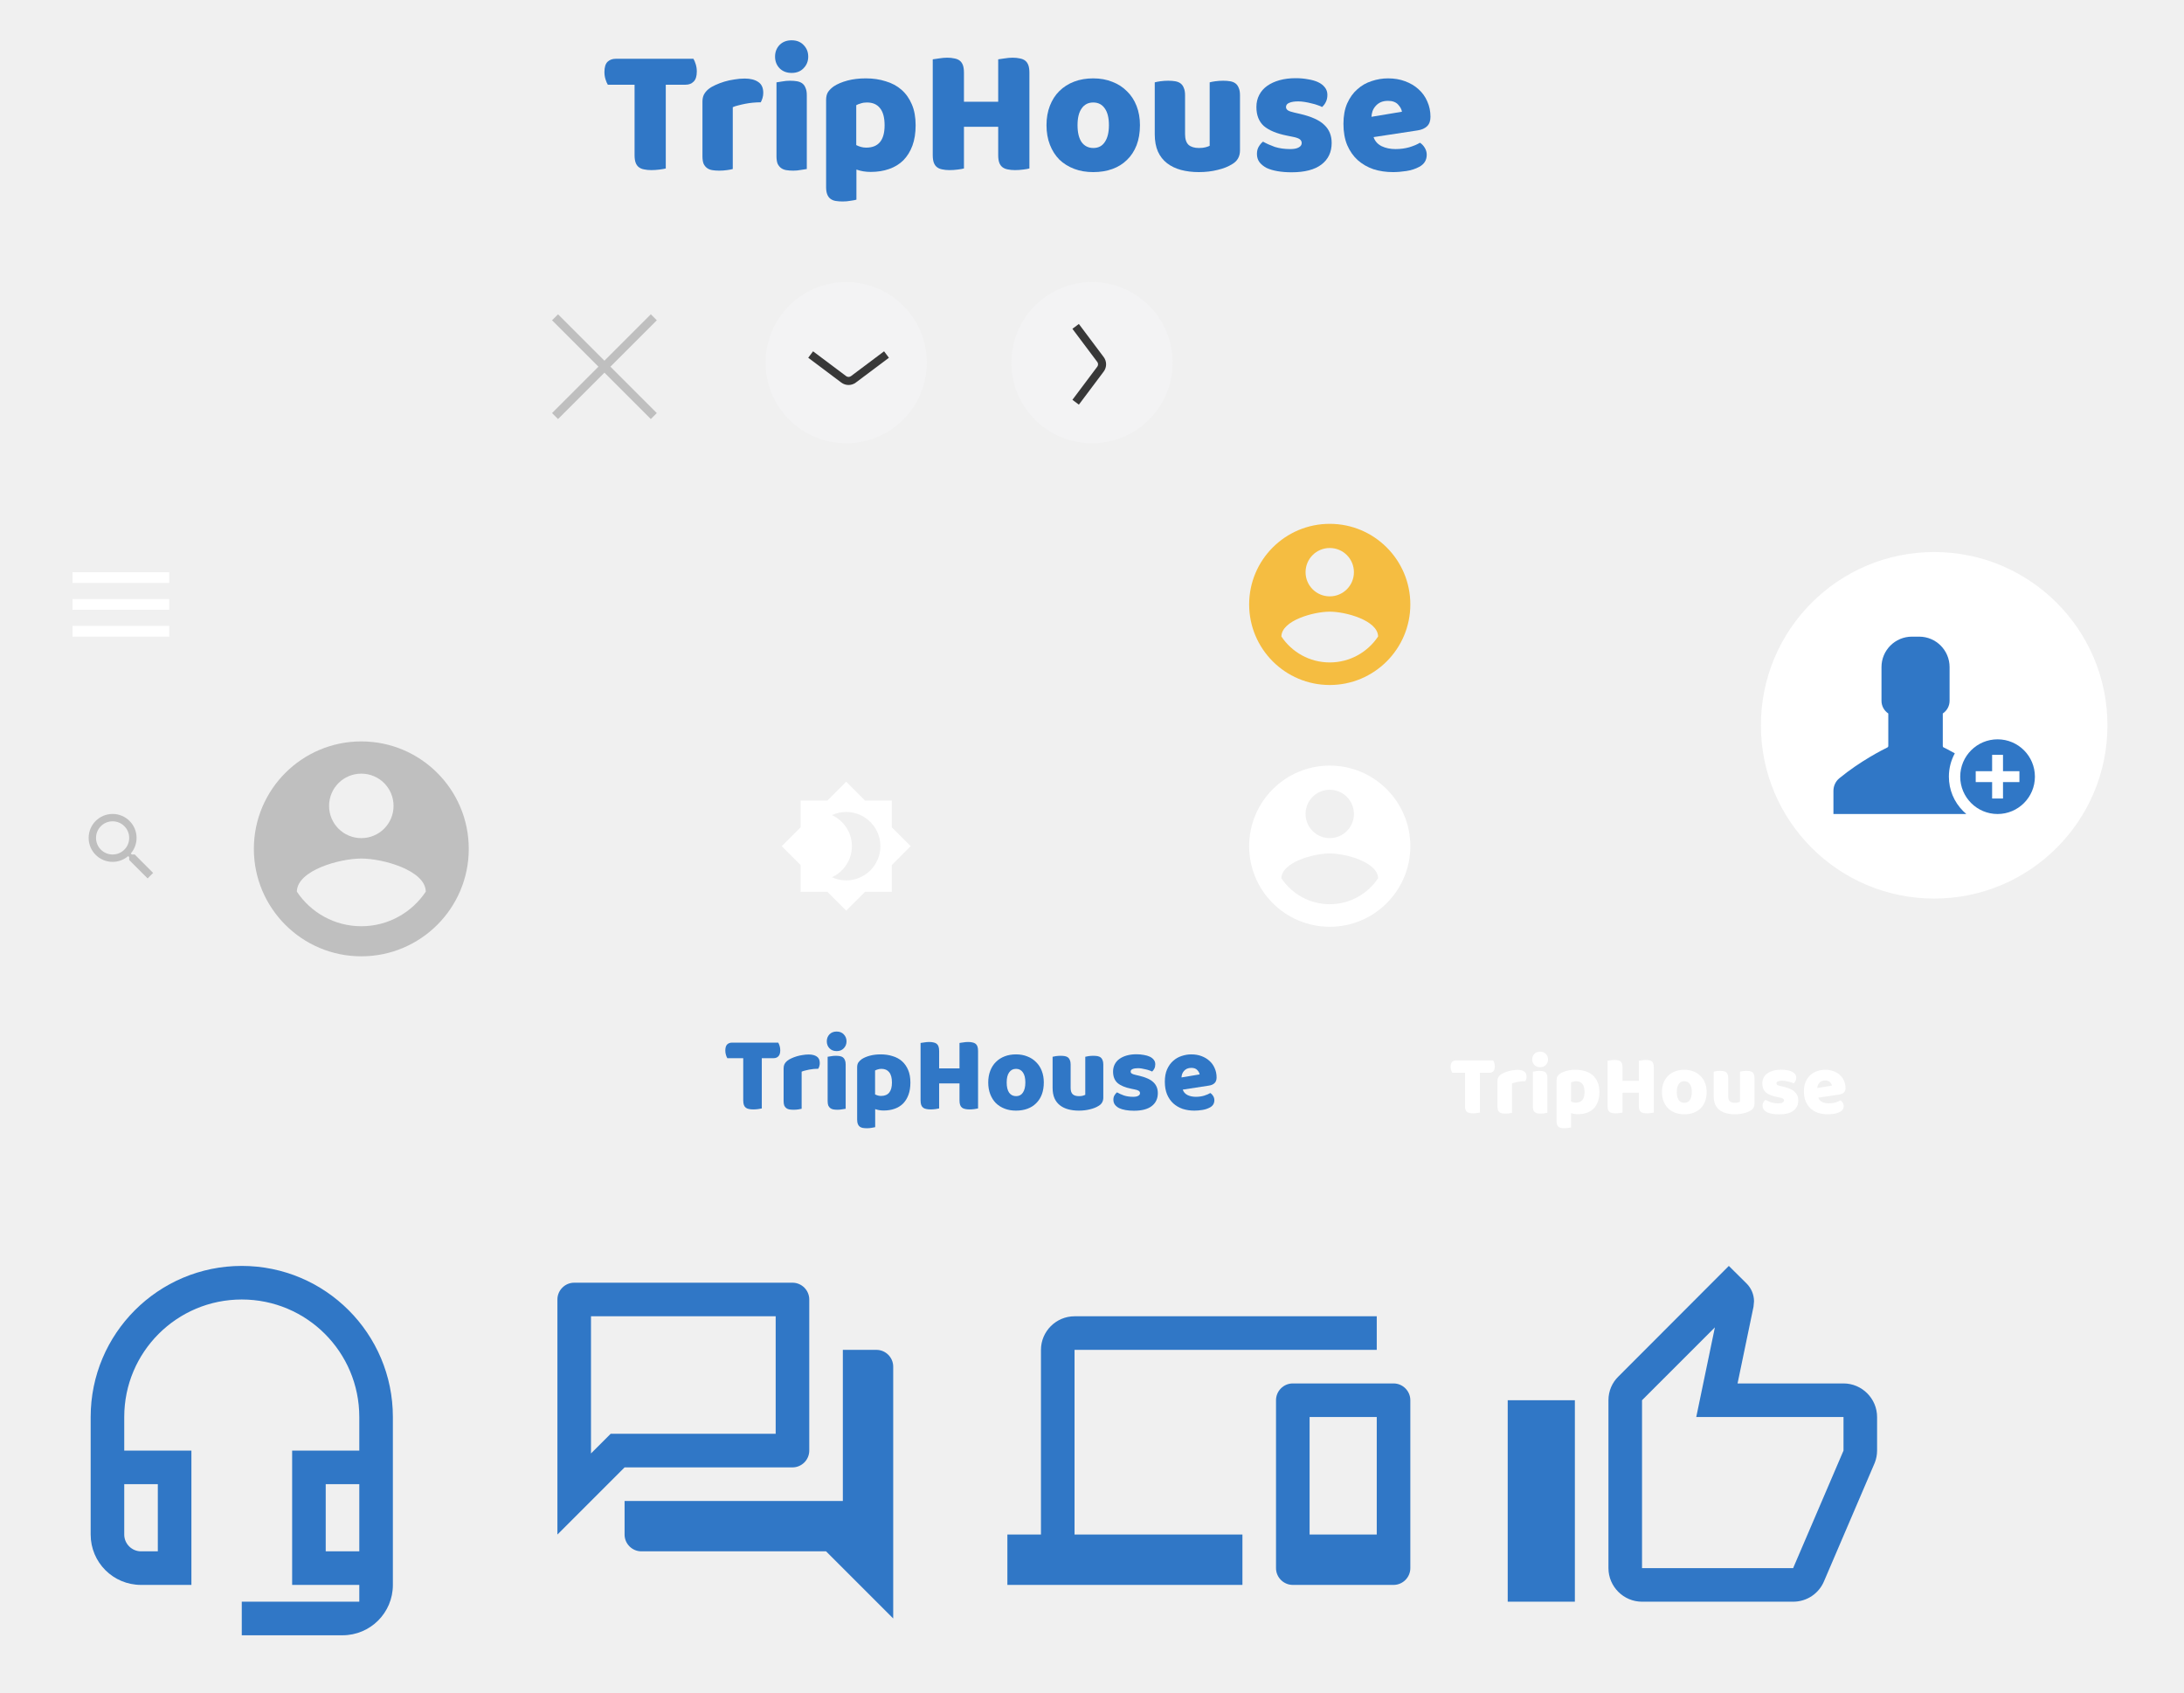
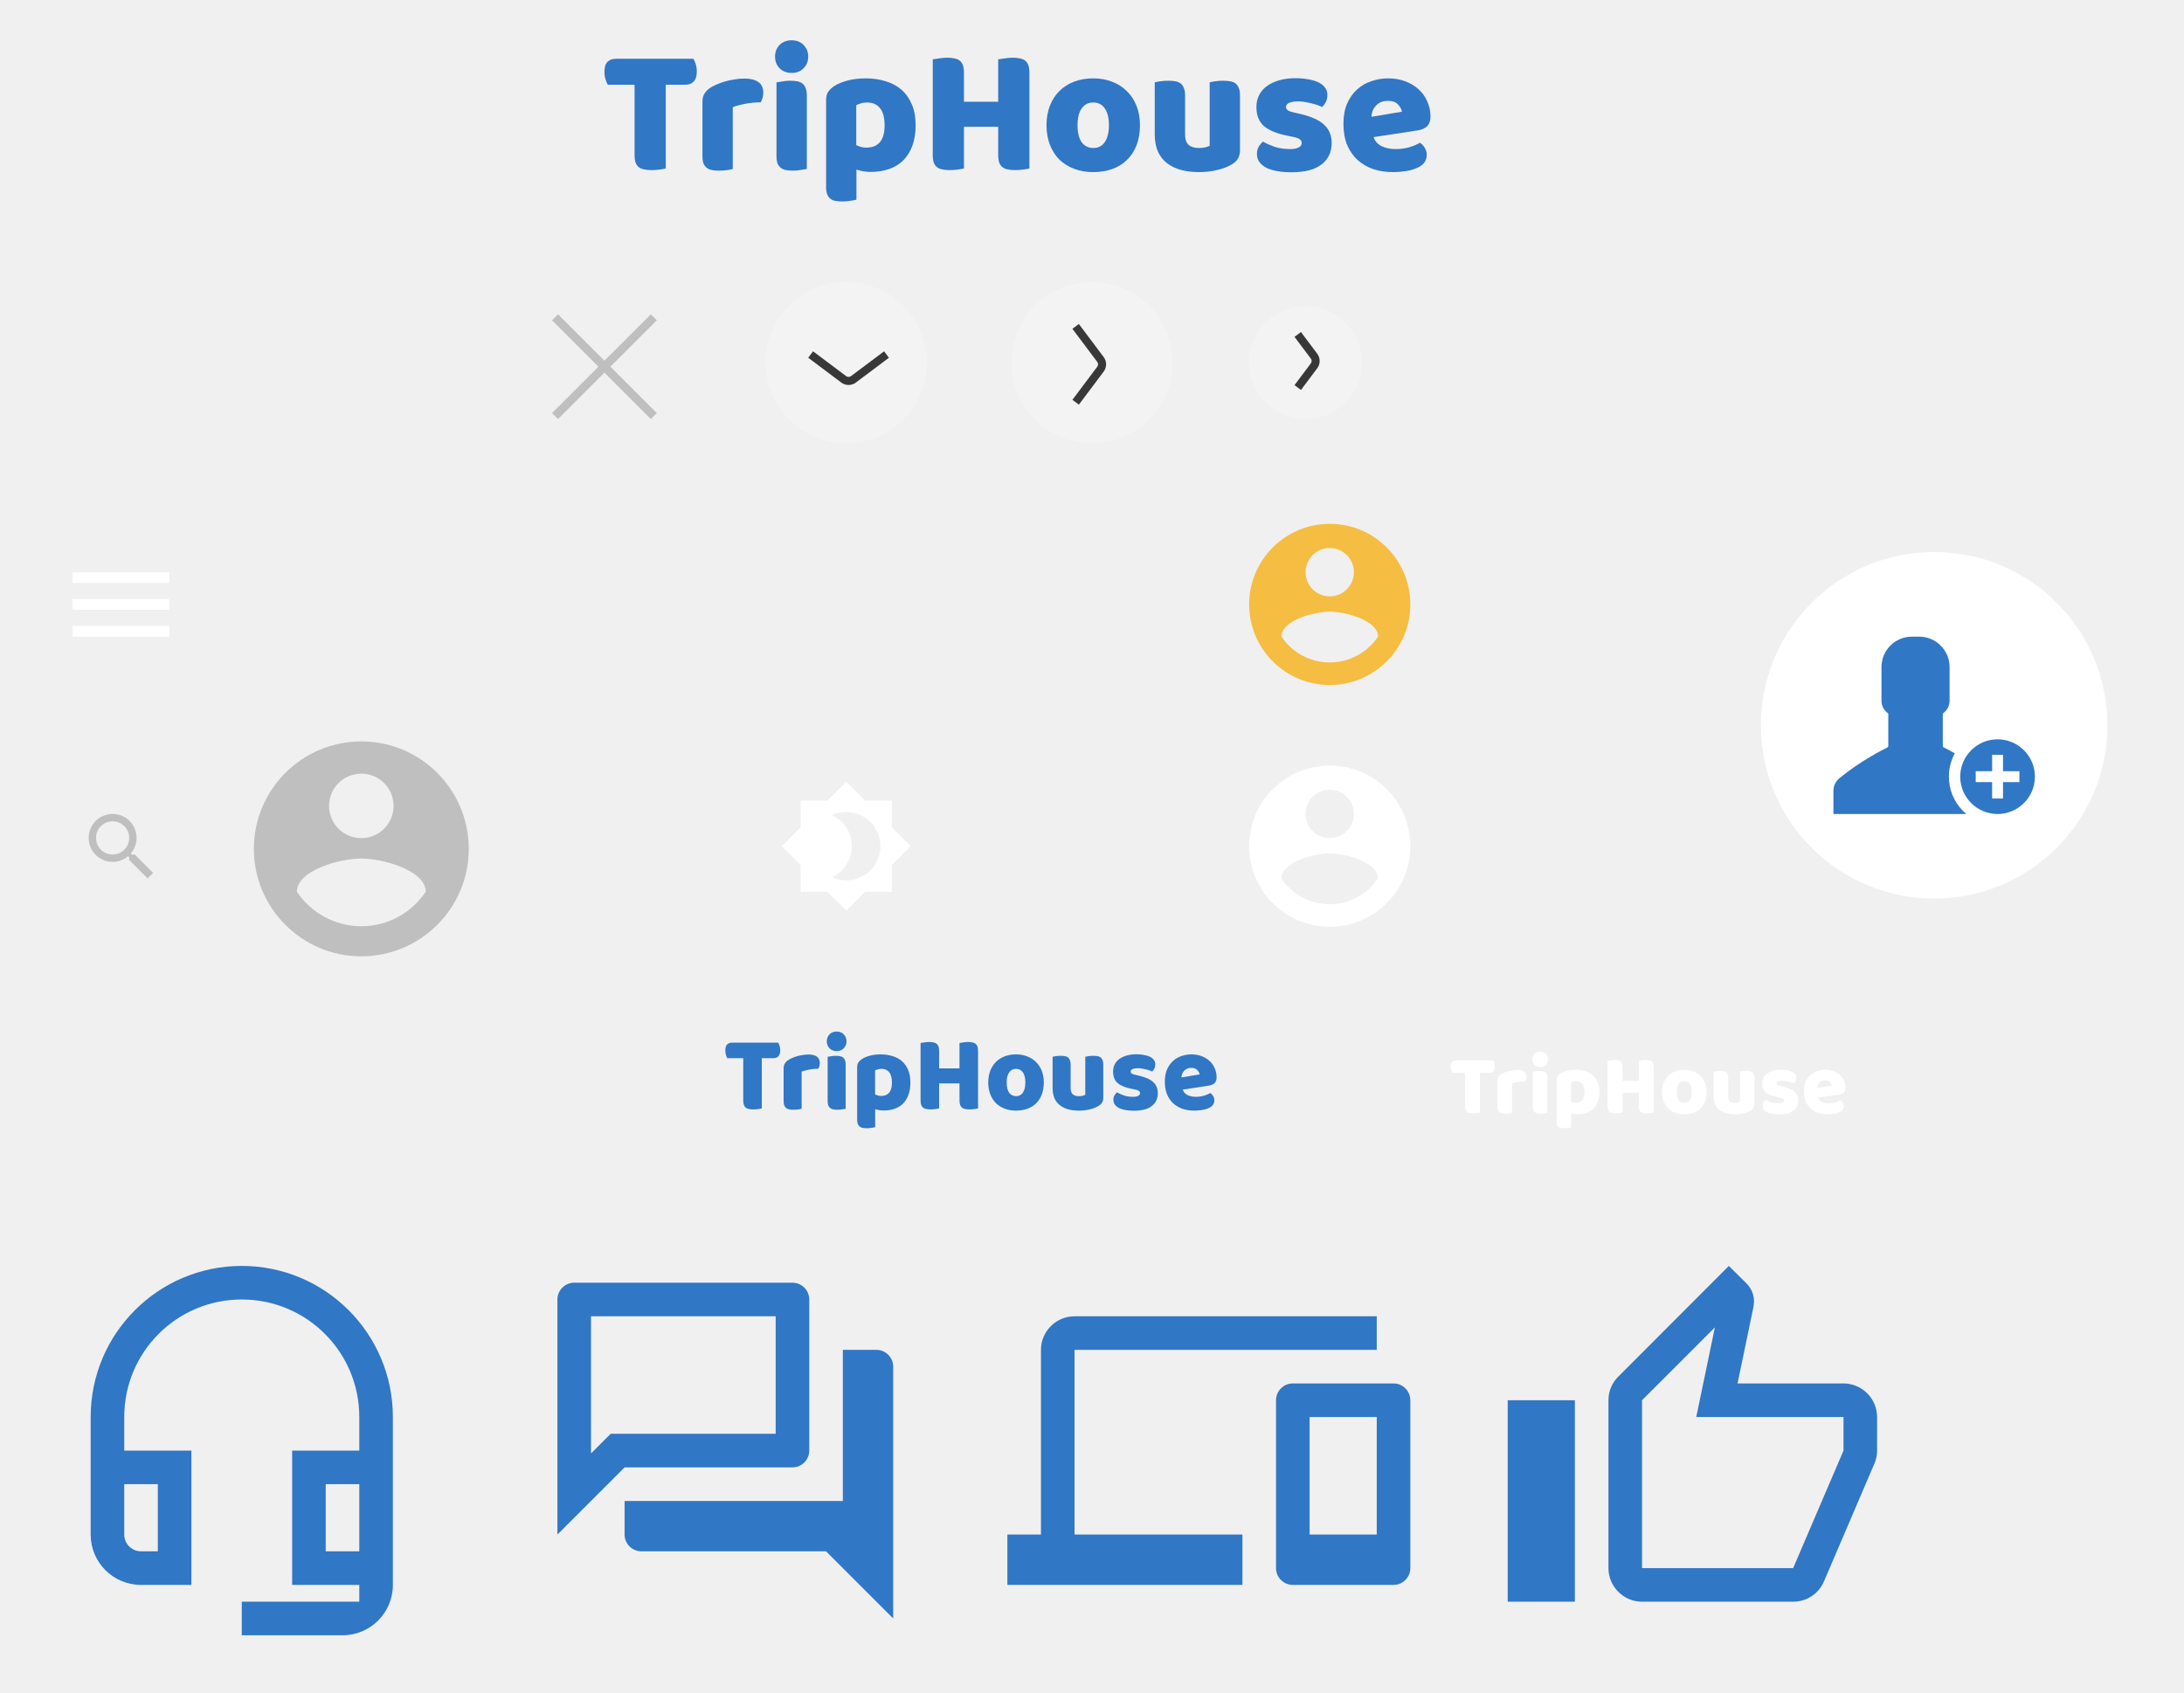
<svg xmlns="http://www.w3.org/2000/svg" width="542" height="420" viewBox="0 0 542 420" fill="none">
  <path d="M330 190C318.96 190 310 198.96 310 210C310 221.04 318.96 230 330 230C341.04 230 350 221.04 350 210C350 198.96 341.04 190 330 190ZM330 196C333.32 196 336 198.68 336 202C336 205.32 333.32 208 330 208C326.68 208 324 205.32 324 202C324 198.68 326.68 196 330 196ZM330 224.4C325 224.4 320.58 221.84 318 217.96C318.06 213.98 326 211.8 330 211.8C333.98 211.8 341.94 213.98 342 217.96C339.42 221.84 335 224.4 330 224.4Z" fill="white" />
  <path d="M330 130C318.96 130 310 138.96 310 150C310 161.04 318.96 170 330 170C341.04 170 350 161.04 350 150C350 138.96 341.04 130 330 130ZM330 136C333.32 136 336 138.68 336 142C336 145.32 333.32 148 330 148C326.68 148 324 145.32 324 142C324 138.68 326.68 136 330 136ZM330 164.4C325 164.4 320.58 161.84 318 157.96C318.06 153.98 326 151.8 330 151.8C333.98 151.8 341.94 153.98 342 157.96C339.42 161.84 335 164.4 330 164.4Z" fill="#F5BD41" />
  <path d="M221.317 205.317V198.683H214.683L210 194L205.317 198.683H198.683V205.317L194 210L198.683 214.683V221.317H205.317L210 226L214.683 221.317H221.317V214.683L226 210L221.317 205.317ZM210 218.488C208.741 218.488 207.538 218.205 206.463 217.71C209.378 216.366 211.415 213.424 211.415 210C211.415 206.576 209.378 203.634 206.463 202.29C207.538 201.795 208.741 201.512 210 201.512C214.683 201.512 218.488 205.317 218.488 210C218.488 214.683 214.683 218.488 210 218.488Z" fill="white" />
  <path d="M457.5 343.333H431.208L435.167 324.292L435.292 322.958C435.292 321.25 434.583 319.667 433.458 318.542L429.042 314.167L401.625 341.625C400.083 343.125 399.167 345.208 399.167 347.5V389.167C399.167 393.75 402.917 397.5 407.5 397.5H445C448.458 397.5 451.417 395.417 452.667 392.417L465.25 363.042C465.625 362.083 465.833 361.083 465.833 360V351.667C465.833 347.083 462.083 343.333 457.5 343.333ZM457.5 360L445 389.167H407.5V347.5L425.583 329.417L420.958 351.667H457.5V360ZM374.167 347.5H390.833V397.5H374.167V347.5Z" fill="#3077C6" />
  <path d="M150.841 21.024C150.634 20.694 150.443 20.244 150.266 19.674C150.089 19.104 150 18.504 150 17.874C150 16.704 150.251 15.864 150.752 15.354C151.284 14.844 151.962 14.589 152.788 14.589H172.085C172.292 14.919 172.483 15.369 172.66 15.939C172.837 16.509 172.926 17.109 172.926 17.739C172.926 18.909 172.66 19.749 172.129 20.259C171.628 20.769 170.964 21.024 170.138 21.024H165.225V41.811C164.9 41.901 164.384 41.991 163.676 42.081C162.997 42.171 162.319 42.216 161.64 42.216C160.961 42.216 160.357 42.156 159.825 42.036C159.324 41.946 158.896 41.766 158.542 41.496C158.188 41.226 157.922 40.851 157.745 40.371C157.568 39.891 157.48 39.261 157.48 38.481V21.024H150.841Z" fill="#3077C6" />
  <path d="M181.85 41.946C181.555 42.036 181.083 42.126 180.433 42.216C179.814 42.306 179.165 42.351 178.486 42.351C177.837 42.351 177.247 42.306 176.716 42.216C176.214 42.126 175.786 41.946 175.432 41.676C175.078 41.406 174.798 41.046 174.591 40.596C174.414 40.116 174.326 39.501 174.326 38.751V25.253C174.326 24.563 174.444 23.978 174.68 23.498C174.945 22.988 175.314 22.538 175.786 22.148C176.258 21.759 176.834 21.414 177.512 21.114C178.22 20.784 178.973 20.499 179.769 20.259C180.566 20.019 181.392 19.839 182.248 19.719C183.104 19.569 183.959 19.494 184.815 19.494C186.231 19.494 187.352 19.779 188.179 20.349C189.005 20.889 189.418 21.788 189.418 23.048C189.418 23.468 189.359 23.888 189.241 24.308C189.123 24.698 188.975 25.058 188.798 25.388C188.179 25.388 187.544 25.418 186.895 25.478C186.246 25.538 185.612 25.628 184.992 25.748C184.372 25.868 183.782 26.003 183.222 26.153C182.691 26.273 182.233 26.423 181.85 26.603V41.946Z" fill="#3077C6" />
  <path d="M192.345 14.05C192.345 12.91 192.714 11.95 193.451 11.17C194.218 10.39 195.222 10 196.461 10C197.7 10 198.689 10.39 199.426 11.17C200.193 11.95 200.577 12.91 200.577 14.05C200.577 15.189 200.193 16.149 199.426 16.929C198.689 17.709 197.7 18.099 196.461 18.099C195.222 18.099 194.218 17.709 193.451 16.929C192.714 16.149 192.345 15.189 192.345 14.05ZM200.223 41.946C199.898 42.006 199.411 42.081 198.762 42.171C198.143 42.291 197.508 42.351 196.859 42.351C196.21 42.351 195.62 42.306 195.089 42.216C194.587 42.126 194.159 41.946 193.805 41.676C193.451 41.406 193.171 41.046 192.964 40.596C192.787 40.116 192.699 39.501 192.699 38.751V20.439C193.023 20.379 193.496 20.304 194.115 20.214C194.764 20.094 195.413 20.034 196.063 20.034C196.712 20.034 197.287 20.079 197.789 20.169C198.32 20.259 198.762 20.439 199.116 20.709C199.47 20.979 199.736 21.354 199.913 21.834C200.12 22.284 200.223 22.883 200.223 23.633V41.946Z" fill="#3077C6" />
  <path d="M214.883 19.449C216.653 19.449 218.29 19.689 219.795 20.169C221.33 20.619 222.643 21.324 223.734 22.284C224.826 23.243 225.682 24.458 226.301 25.928C226.921 27.368 227.231 29.093 227.231 31.102C227.231 33.022 226.965 34.702 226.434 36.142C225.903 37.582 225.151 38.796 224.177 39.786C223.203 40.746 222.023 41.466 220.636 41.946C219.279 42.426 217.759 42.666 216.078 42.666C214.809 42.666 213.629 42.471 212.537 42.081V49.55C212.242 49.64 211.77 49.73 211.121 49.82C210.471 49.94 209.808 50 209.129 50C208.48 50 207.89 49.955 207.359 49.865C206.857 49.775 206.429 49.595 206.075 49.325C205.721 49.055 205.455 48.68 205.278 48.2C205.101 47.75 205.013 47.15 205.013 46.4V24.803C205.013 23.993 205.175 23.333 205.5 22.823C205.854 22.314 206.326 21.849 206.916 21.429C207.831 20.829 208.967 20.349 210.324 19.989C211.681 19.629 213.201 19.449 214.883 19.449ZM214.971 36.637C218.01 36.637 219.53 34.792 219.53 31.102C219.53 29.183 219.146 27.758 218.379 26.828C217.641 25.898 216.564 25.433 215.148 25.433C214.587 25.433 214.086 25.508 213.643 25.658C213.201 25.778 212.817 25.928 212.493 26.108V36.007C212.847 36.187 213.23 36.337 213.643 36.457C214.056 36.577 214.499 36.637 214.971 36.637Z" fill="#3077C6" />
  <path d="M255.466 41.811C255.141 41.901 254.625 41.991 253.917 42.081C253.238 42.171 252.56 42.216 251.881 42.216C251.202 42.216 250.598 42.156 250.066 42.036C249.565 41.946 249.137 41.766 248.783 41.496C248.429 41.226 248.163 40.851 247.986 40.371C247.809 39.891 247.721 39.261 247.721 38.481V31.462H239.223V41.811C238.899 41.901 238.382 41.991 237.674 42.081C236.995 42.171 236.317 42.216 235.638 42.216C234.959 42.216 234.355 42.156 233.824 42.036C233.322 41.946 232.894 41.766 232.54 41.496C232.186 41.226 231.92 40.851 231.743 40.371C231.566 39.891 231.478 39.261 231.478 38.481V14.724C231.802 14.664 232.319 14.589 233.027 14.499C233.735 14.38 234.414 14.319 235.063 14.319C235.741 14.319 236.332 14.38 236.833 14.499C237.364 14.589 237.807 14.769 238.161 15.039C238.515 15.309 238.78 15.684 238.958 16.164C239.135 16.644 239.223 17.274 239.223 18.054V25.253H247.721V14.724C248.045 14.664 248.562 14.589 249.27 14.499C249.978 14.38 250.657 14.319 251.306 14.319C251.984 14.319 252.574 14.38 253.076 14.499C253.607 14.589 254.05 14.769 254.404 15.039C254.758 15.309 255.023 15.684 255.2 16.164C255.377 16.644 255.466 17.274 255.466 18.054V41.811Z" fill="#3077C6" />
  <path d="M282.901 31.057C282.901 32.917 282.621 34.582 282.06 36.052C281.499 37.492 280.703 38.706 279.67 39.696C278.667 40.686 277.457 41.436 276.041 41.946C274.624 42.456 273.046 42.711 271.305 42.711C269.564 42.711 267.986 42.441 266.569 41.901C265.153 41.361 263.929 40.596 262.896 39.606C261.893 38.586 261.111 37.357 260.55 35.917C259.99 34.477 259.709 32.857 259.709 31.057C259.709 29.288 259.99 27.683 260.55 26.243C261.111 24.803 261.893 23.588 262.896 22.598C263.929 21.579 265.153 20.799 266.569 20.259C267.986 19.719 269.564 19.449 271.305 19.449C273.046 19.449 274.624 19.734 276.041 20.304C277.457 20.844 278.667 21.623 279.67 22.643C280.703 23.633 281.499 24.848 282.06 26.288C282.621 27.728 282.901 29.318 282.901 31.057ZM267.41 31.057C267.41 32.887 267.75 34.297 268.428 35.287C269.136 36.247 270.11 36.727 271.349 36.727C272.589 36.727 273.533 36.232 274.182 35.242C274.861 34.252 275.2 32.857 275.2 31.057C275.2 29.258 274.861 27.878 274.182 26.918C273.503 25.928 272.544 25.433 271.305 25.433C270.066 25.433 269.107 25.928 268.428 26.918C267.75 27.878 267.41 29.258 267.41 31.057Z" fill="#3077C6" />
  <path d="M286.572 20.439C286.867 20.349 287.324 20.259 287.944 20.169C288.593 20.079 289.257 20.034 289.935 20.034C290.584 20.034 291.16 20.079 291.661 20.169C292.192 20.259 292.635 20.439 292.989 20.709C293.343 20.979 293.609 21.354 293.786 21.834C293.992 22.284 294.096 22.883 294.096 23.633V33.307C294.096 34.537 294.391 35.422 294.981 35.962C295.571 36.472 296.426 36.727 297.548 36.727C298.226 36.727 298.772 36.667 299.185 36.547C299.628 36.427 299.967 36.307 300.203 36.187V20.439C300.498 20.349 300.956 20.259 301.575 20.169C302.224 20.079 302.888 20.034 303.567 20.034C304.216 20.034 304.791 20.079 305.293 20.169C305.824 20.259 306.267 20.439 306.621 20.709C306.975 20.979 307.24 21.354 307.417 21.834C307.624 22.284 307.727 22.883 307.727 23.633V37.312C307.727 38.811 307.108 39.936 305.868 40.686C304.836 41.346 303.596 41.841 302.151 42.171C300.734 42.531 299.185 42.711 297.503 42.711C295.91 42.711 294.435 42.531 293.078 42.171C291.75 41.811 290.599 41.256 289.625 40.506C288.652 39.756 287.899 38.796 287.368 37.627C286.837 36.427 286.572 34.987 286.572 33.307V20.439Z" fill="#3077C6" />
  <path d="M330.478 35.467C330.478 37.746 329.637 39.531 327.955 40.821C326.273 42.111 323.794 42.756 320.519 42.756C319.28 42.756 318.129 42.666 317.067 42.486C316.005 42.306 315.09 42.036 314.323 41.676C313.586 41.286 312.995 40.806 312.553 40.236C312.14 39.666 311.933 38.991 311.933 38.212C311.933 37.492 312.081 36.892 312.376 36.412C312.671 35.902 313.025 35.482 313.438 35.152C314.294 35.632 315.267 36.067 316.359 36.457C317.48 36.817 318.764 36.997 320.21 36.997C321.124 36.997 321.818 36.862 322.29 36.592C322.791 36.322 323.042 35.962 323.042 35.512C323.042 35.092 322.865 34.762 322.511 34.522C322.157 34.282 321.567 34.087 320.741 33.937L319.413 33.667C316.846 33.157 314.928 32.362 313.659 31.282C312.42 30.172 311.8 28.598 311.8 26.558C311.8 25.448 312.036 24.443 312.509 23.543C312.981 22.643 313.645 21.893 314.5 21.294C315.356 20.694 316.374 20.229 317.554 19.899C318.764 19.569 320.092 19.404 321.537 19.404C322.629 19.404 323.647 19.494 324.591 19.674C325.565 19.824 326.406 20.064 327.114 20.394C327.822 20.724 328.383 21.159 328.796 21.698C329.209 22.209 329.415 22.823 329.415 23.543C329.415 24.233 329.283 24.833 329.017 25.343C328.781 25.823 328.471 26.228 328.088 26.558C327.852 26.408 327.497 26.258 327.025 26.108C326.553 25.928 326.037 25.778 325.476 25.658C324.916 25.508 324.34 25.388 323.75 25.298C323.19 25.208 322.673 25.163 322.201 25.163C321.227 25.163 320.475 25.283 319.944 25.523C319.413 25.733 319.147 26.078 319.147 26.558C319.147 26.888 319.295 27.158 319.59 27.368C319.885 27.578 320.446 27.773 321.272 27.953L322.644 28.268C325.476 28.928 327.483 29.843 328.663 31.012C329.873 32.152 330.478 33.637 330.478 35.467Z" fill="#3077C6" />
-   <path d="M345.706 42.711C343.965 42.711 342.342 42.471 340.837 41.991C339.362 41.481 338.064 40.731 336.942 39.741C335.851 38.751 334.98 37.507 334.331 36.007C333.712 34.507 333.402 32.752 333.402 30.742C333.402 28.763 333.712 27.068 334.331 25.658C334.98 24.218 335.821 23.048 336.854 22.148C337.887 21.219 339.067 20.544 340.395 20.124C341.722 19.674 343.08 19.449 344.466 19.449C346.03 19.449 347.447 19.689 348.715 20.169C350.014 20.649 351.12 21.309 352.035 22.148C352.979 22.988 353.702 23.993 354.203 25.163C354.734 26.333 355 27.608 355 28.988C355 30.008 354.72 30.787 354.159 31.327C353.598 31.867 352.817 32.212 351.813 32.362L340.881 34.027C341.206 35.017 341.87 35.767 342.873 36.277C343.876 36.757 345.027 36.997 346.325 36.997C347.535 36.997 348.671 36.847 349.733 36.547C350.825 36.217 351.71 35.842 352.389 35.422C352.861 35.722 353.259 36.142 353.584 36.682C353.908 37.222 354.071 37.791 354.071 38.392C354.071 39.741 353.451 40.746 352.212 41.406C351.267 41.916 350.205 42.261 349.025 42.441C347.845 42.621 346.738 42.711 345.706 42.711ZM344.466 25.028C343.758 25.028 343.139 25.148 342.608 25.388C342.106 25.628 341.693 25.943 341.368 26.333C341.044 26.693 340.793 27.113 340.616 27.593C340.468 28.043 340.38 28.508 340.35 28.988L347.919 27.728C347.83 27.128 347.506 26.528 346.945 25.928C346.384 25.328 345.558 25.028 344.466 25.028Z" fill="#3077C6" />
+   <path d="M345.706 42.711C343.965 42.711 342.342 42.471 340.837 41.991C339.362 41.481 338.064 40.731 336.942 39.741C335.851 38.751 334.98 37.507 334.331 36.007C333.712 34.507 333.402 32.752 333.402 30.742C333.402 28.763 333.712 27.068 334.331 25.658C334.98 24.218 335.821 23.048 336.854 22.148C337.887 21.219 339.067 20.544 340.395 20.124C341.722 19.674 343.08 19.449 344.466 19.449C346.03 19.449 347.447 19.689 348.715 20.169C350.014 20.649 351.12 21.309 352.035 22.148C352.979 22.988 353.702 23.993 354.203 25.163C354.734 26.333 355 27.608 355 28.988C355 30.008 354.72 30.787 354.159 31.327C353.598 31.867 352.817 32.212 351.813 32.362L340.881 34.027C341.206 35.017 341.87 35.767 342.873 36.277C343.876 36.757 345.027 36.997 346.325 36.997C347.535 36.997 348.671 36.847 349.733 36.547C350.825 36.217 351.71 35.842 352.389 35.422C352.861 35.722 353.259 36.142 353.584 36.682C353.908 37.222 354.071 37.791 354.071 38.392C354.071 39.741 353.451 40.746 352.212 41.406C351.268 41.916 350.205 42.261 349.025 42.441C347.845 42.621 346.738 42.711 345.706 42.711ZM344.466 25.028C343.758 25.028 343.139 25.148 342.608 25.388C342.106 25.628 341.693 25.943 341.368 26.333C341.044 26.693 340.793 27.113 340.616 27.593C340.468 28.043 340.38 28.508 340.35 28.988L347.919 27.728C347.83 27.128 347.506 26.528 346.945 25.928C346.384 25.328 345.558 25.028 344.466 25.028Z" fill="#3077C6" />
  <path d="M192.5 326.667V355.833H151.542L146.667 360.708V326.667H192.5ZM196.667 318.333H142.5C140.208 318.333 138.333 320.208 138.333 322.5V380.833L155 364.167H196.667C198.958 364.167 200.833 362.292 200.833 360V322.5C200.833 320.208 198.958 318.333 196.667 318.333ZM217.5 335H209.167V372.5H155V380.833C155 383.125 156.875 385 159.167 385H205L221.667 401.667V339.167C221.667 336.875 219.792 335 217.5 335Z" fill="#3077C6" />
  <circle cx="210" cy="90" r="20" fill="#F3F3F4" />
  <path fill-rule="evenodd" clip-rule="evenodd" d="M212.388 94.944C211.322 95.744 209.855 95.744 208.788 94.944L200.576 88.785L201.776 87.185L209.988 93.344C210.344 93.611 210.833 93.611 211.188 93.344L219.4 87.185L220.6 88.785L212.388 94.944Z" fill="#383838" />
  <circle cx="480" cy="180" r="43" fill="white" />
  <path d="M483.652 192.748C483.652 190.692 484.163 188.718 485.125 186.959C483.764 186.191 482.762 185.69 482.342 185.486C482.209 185.424 482.138 185.291 482.138 185.148V177.067C483.151 176.392 483.826 175.236 483.826 173.927V165.549C483.826 161.386 480.45 158 476.277 158H475.376H474.476C470.313 158 466.927 161.376 466.927 165.549V173.927C466.927 175.236 467.602 176.392 468.615 177.067V185.148C468.615 185.291 468.533 185.424 468.41 185.486C467.255 186.048 461.659 188.872 456.473 193.137C455.532 193.904 455 195.06 455 196.277V202.016H475.366H487.979C487.703 201.791 487.447 201.545 487.191 201.29C484.91 199.009 483.652 195.971 483.652 192.748Z" fill="#3077C6" />
  <path d="M495.732 183.481C490.618 183.481 486.465 187.634 486.465 192.748C486.465 197.863 490.618 202.016 495.732 202.016C500.847 202.016 505 197.863 505 192.748C505 187.634 500.857 183.481 495.732 183.481ZM501.154 194.098H497.083V198.17H494.382V194.098H490.311V191.398H494.382V187.327H497.083V191.398H501.154V194.098Z" fill="#3077C6" />
  <path d="M163 79.486L161.514 78L150 89.514L138.486 78L137 79.486L148.514 91L137 102.514L138.486 104L150 92.486L161.514 104L163 102.514L151.486 91L163 79.486Z" fill="#BFBFBF" />
  <path d="M89.667 184C74.947 184 63 195.947 63 210.667C63 225.387 74.947 237.333 89.667 237.333C104.387 237.333 116.333 225.387 116.333 210.667C116.333 195.947 104.387 184 89.667 184ZM89.667 192C94.093 192 97.667 195.573 97.667 200C97.667 204.427 94.093 208 89.667 208C85.24 208 81.667 204.427 81.667 200C81.667 195.573 85.24 192 89.667 192ZM89.667 229.867C83 229.867 77.107 226.453 73.667 221.28C73.747 215.973 84.333 213.067 89.667 213.067C94.973 213.067 105.587 215.973 105.667 221.28C102.227 226.453 96.333 229.867 89.667 229.867Z" fill="#BFBFBF" />
  <path d="M89.167 368.333V385H80.833V368.333H89.167ZM39.167 368.333V385H35C32.708 385 30.833 383.125 30.833 380.833V368.333H39.167ZM60 314.167C39.292 314.167 22.5 330.958 22.5 351.667V380.833C22.5 387.75 28.083 393.333 35 393.333H47.5V360H30.833V351.667C30.833 335.542 43.875 322.5 60 322.5C76.125 322.5 89.167 335.542 89.167 351.667V360H72.5V393.333H89.167V397.5H60V405.833H85C91.917 405.833 97.5 400.25 97.5 393.333V351.667C97.5 330.958 80.708 314.167 60 314.167Z" fill="#3077C6" />
  <path d="M33.435 212.063H32.712L32.456 211.816C33.353 210.773 33.892 209.419 33.892 207.946C33.892 204.662 31.23 202 27.946 202C24.662 202 22 204.662 22 207.946C22 211.23 24.662 213.893 27.946 213.893C29.419 213.893 30.773 213.353 31.816 212.456L32.063 212.712V213.435L36.637 218L38 216.637L33.435 212.063ZM27.946 212.063C25.668 212.063 23.83 210.224 23.83 207.946C23.83 205.668 25.668 203.83 27.946 203.83C30.224 203.83 32.063 205.668 32.063 207.946C32.063 210.224 30.224 212.063 27.946 212.063Z" fill="#BFBFBF" />
  <path d="M266.667 335H341.667V326.667H266.667C262.083 326.667 258.333 330.417 258.333 335V380.833H250V393.333H308.333V380.833H266.667V335ZM345.833 343.333H320.833C318.542 343.333 316.667 345.208 316.667 347.5V389.167C316.667 391.458 318.542 393.333 320.833 393.333H345.833C348.125 393.333 350 391.458 350 389.167V347.5C350 345.208 348.125 343.333 345.833 343.333ZM341.667 380.833H325V351.667H341.667V380.833Z" fill="#3077C6" />
  <circle cx="271" cy="90" r="20" fill="#F3F3F4" />
  <path d="M266.941 99.823L273.1 91.612C273.633 90.901 273.633 89.923 273.1 89.212L266.941 81" stroke="#383838" stroke-width="2" />
  <path d="M18 158H42V155.333H18V158ZM18 151.333H42V148.667H18V151.333ZM18 142V144.667H42V142H18Z" fill="white" />
  <path d="M180.5 262.614C180.377 262.416 180.263 262.146 180.158 261.804C180.053 261.462 180 261.102 180 260.724C180 260.022 180.149 259.519 180.447 259.213C180.763 258.907 181.167 258.754 181.658 258.754H193.135C193.258 258.952 193.372 259.222 193.477 259.564C193.582 259.906 193.635 260.265 193.635 260.643C193.635 261.345 193.477 261.849 193.161 262.155C192.863 262.461 192.468 262.614 191.977 262.614H189.055V275.087C188.862 275.141 188.555 275.195 188.134 275.249C187.73 275.303 187.326 275.33 186.923 275.33C186.519 275.33 186.159 275.294 185.843 275.222C185.545 275.168 185.291 275.06 185.08 274.898C184.87 274.736 184.712 274.511 184.606 274.223C184.501 273.935 184.448 273.557 184.448 273.089V262.614H180.5Z" fill="#3077C6" />
  <path d="M198.942 275.168C198.767 275.222 198.486 275.276 198.1 275.33C197.731 275.384 197.345 275.411 196.942 275.411C196.555 275.411 196.205 275.384 195.889 275.33C195.59 275.276 195.336 275.168 195.125 275.006C194.915 274.844 194.748 274.628 194.625 274.358C194.52 274.07 194.467 273.701 194.467 273.251V265.152C194.467 264.738 194.537 264.387 194.678 264.099C194.836 263.793 195.055 263.523 195.336 263.289C195.617 263.055 195.959 262.848 196.362 262.668C196.784 262.47 197.231 262.299 197.705 262.155C198.179 262.011 198.67 261.903 199.179 261.831C199.688 261.741 200.197 261.696 200.706 261.696C201.548 261.696 202.215 261.867 202.706 262.209C203.197 262.533 203.443 263.073 203.443 263.829C203.443 264.081 203.408 264.333 203.338 264.585C203.268 264.819 203.18 265.035 203.075 265.233C202.706 265.233 202.329 265.251 201.943 265.287C201.557 265.323 201.179 265.377 200.811 265.449C200.442 265.521 200.091 265.602 199.758 265.692C199.442 265.764 199.17 265.854 198.942 265.962V275.168Z" fill="#3077C6" />
  <path d="M205.184 258.43C205.184 257.746 205.403 257.17 205.842 256.702C206.298 256.234 206.895 256 207.632 256C208.369 256 208.957 256.234 209.395 256.702C209.852 257.17 210.08 257.746 210.08 258.43C210.08 259.114 209.852 259.69 209.395 260.157C208.957 260.625 208.369 260.859 207.632 260.859C206.895 260.859 206.298 260.625 205.842 260.157C205.403 259.69 205.184 259.114 205.184 258.43ZM209.869 275.168C209.676 275.204 209.387 275.249 209.001 275.303C208.632 275.375 208.255 275.411 207.869 275.411C207.483 275.411 207.132 275.384 206.816 275.33C206.517 275.276 206.263 275.168 206.052 275.006C205.842 274.844 205.675 274.628 205.552 274.358C205.447 274.07 205.394 273.701 205.394 273.251V262.263C205.587 262.227 205.868 262.182 206.237 262.128C206.623 262.056 207.009 262.02 207.395 262.02C207.781 262.02 208.123 262.047 208.421 262.101C208.737 262.155 209.001 262.263 209.211 262.425C209.422 262.587 209.58 262.812 209.685 263.1C209.808 263.37 209.869 263.73 209.869 264.18V275.168Z" fill="#3077C6" />
  <path d="M218.588 261.669C219.641 261.669 220.614 261.813 221.509 262.101C222.422 262.371 223.203 262.794 223.852 263.37C224.501 263.946 225.01 264.675 225.379 265.557C225.747 266.421 225.932 267.456 225.932 268.661C225.932 269.813 225.774 270.821 225.458 271.685C225.142 272.549 224.694 273.278 224.115 273.872C223.536 274.448 222.834 274.88 222.01 275.168C221.202 275.456 220.299 275.6 219.298 275.6C218.544 275.6 217.842 275.483 217.193 275.249V279.73C217.017 279.784 216.736 279.838 216.35 279.892C215.964 279.964 215.569 280 215.166 280C214.78 280 214.429 279.973 214.113 279.919C213.815 279.865 213.56 279.757 213.35 279.595C213.139 279.433 212.981 279.208 212.876 278.92C212.771 278.65 212.718 278.29 212.718 277.84V264.882C212.718 264.396 212.814 264 213.007 263.694C213.218 263.388 213.499 263.109 213.85 262.857C214.394 262.497 215.069 262.209 215.877 261.993C216.684 261.777 217.587 261.669 218.588 261.669ZM218.64 271.982C220.448 271.982 221.352 270.875 221.352 268.661C221.352 267.51 221.123 266.655 220.667 266.097C220.228 265.539 219.588 265.26 218.746 265.26C218.412 265.26 218.114 265.305 217.851 265.395C217.587 265.467 217.359 265.557 217.166 265.665V271.604C217.377 271.712 217.605 271.802 217.851 271.874C218.096 271.946 218.36 271.982 218.64 271.982Z" fill="#3077C6" />
  <path d="M242.724 275.087C242.531 275.141 242.224 275.195 241.803 275.249C241.399 275.303 240.996 275.33 240.592 275.33C240.188 275.33 239.829 275.294 239.513 275.222C239.214 275.168 238.96 275.06 238.749 274.898C238.539 274.736 238.381 274.511 238.276 274.223C238.17 273.935 238.118 273.557 238.118 273.089V268.877H233.064V275.087C232.871 275.141 232.564 275.195 232.143 275.249C231.739 275.303 231.335 275.33 230.932 275.33C230.528 275.33 230.168 275.294 229.853 275.222C229.554 275.168 229.3 275.06 229.089 274.898C228.879 274.736 228.721 274.511 228.615 274.223C228.51 273.935 228.457 273.557 228.457 273.089V258.835C228.65 258.799 228.958 258.754 229.379 258.7C229.8 258.628 230.203 258.592 230.59 258.592C230.993 258.592 231.344 258.628 231.642 258.7C231.958 258.754 232.221 258.862 232.432 259.024C232.643 259.186 232.801 259.411 232.906 259.699C233.011 259.987 233.064 260.364 233.064 260.832V265.152H238.118V258.835C238.311 258.799 238.618 258.754 239.039 258.7C239.46 258.628 239.864 258.592 240.25 258.592C240.653 258.592 241.004 258.628 241.303 258.7C241.618 258.754 241.882 258.862 242.092 259.024C242.303 259.186 242.461 259.411 242.566 259.699C242.671 259.987 242.724 260.364 242.724 260.832V275.087Z" fill="#3077C6" />
  <path d="M259.04 268.634C259.04 269.75 258.874 270.749 258.54 271.631C258.207 272.495 257.733 273.224 257.119 273.818C256.522 274.412 255.803 274.862 254.96 275.168C254.118 275.474 253.179 275.627 252.144 275.627C251.109 275.627 250.17 275.465 249.328 275.141C248.485 274.817 247.757 274.358 247.143 273.764C246.546 273.152 246.081 272.414 245.748 271.55C245.414 270.686 245.248 269.714 245.248 268.634C245.248 267.573 245.414 266.61 245.748 265.746C246.081 264.882 246.546 264.153 247.143 263.559C247.757 262.947 248.485 262.479 249.328 262.155C250.17 261.831 251.109 261.669 252.144 261.669C253.179 261.669 254.118 261.84 254.96 262.182C255.803 262.506 256.522 262.974 257.119 263.586C257.733 264.18 258.207 264.909 258.54 265.773C258.874 266.637 259.04 267.591 259.04 268.634ZM249.828 268.634C249.828 269.732 250.029 270.578 250.433 271.172C250.854 271.748 251.433 272.036 252.17 272.036C252.907 272.036 253.469 271.739 253.855 271.145C254.259 270.551 254.46 269.714 254.46 268.634C254.46 267.555 254.259 266.727 253.855 266.151C253.451 265.557 252.881 265.26 252.144 265.26C251.407 265.26 250.837 265.557 250.433 266.151C250.029 266.727 249.828 267.555 249.828 268.634Z" fill="#3077C6" />
  <path d="M261.223 262.263C261.399 262.209 261.671 262.155 262.039 262.101C262.425 262.047 262.82 262.02 263.224 262.02C263.61 262.02 263.952 262.047 264.25 262.101C264.566 262.155 264.83 262.263 265.04 262.425C265.251 262.587 265.409 262.812 265.514 263.1C265.637 263.37 265.698 263.73 265.698 264.18V269.984C265.698 270.722 265.874 271.253 266.225 271.577C266.576 271.883 267.084 272.036 267.751 272.036C268.155 272.036 268.48 272 268.725 271.928C268.988 271.856 269.19 271.784 269.331 271.712V262.263C269.506 262.209 269.778 262.155 270.147 262.101C270.533 262.047 270.928 262.02 271.331 262.02C271.717 262.02 272.059 262.047 272.358 262.101C272.674 262.155 272.937 262.263 273.147 262.425C273.358 262.587 273.516 262.812 273.621 263.1C273.744 263.37 273.805 263.73 273.805 264.18V272.387C273.805 273.287 273.437 273.962 272.7 274.412C272.086 274.808 271.349 275.105 270.489 275.303C269.646 275.519 268.725 275.627 267.725 275.627C266.777 275.627 265.9 275.519 265.093 275.303C264.303 275.087 263.619 274.754 263.04 274.304C262.461 273.854 262.013 273.278 261.697 272.576C261.381 271.856 261.223 270.992 261.223 269.984V262.263Z" fill="#3077C6" />
  <path d="M287.336 271.28C287.336 272.648 286.836 273.719 285.835 274.493C284.835 275.267 283.361 275.654 281.413 275.654C280.676 275.654 279.992 275.6 279.36 275.492C278.728 275.384 278.184 275.222 277.728 275.006C277.289 274.772 276.939 274.484 276.675 274.142C276.43 273.8 276.307 273.395 276.307 272.927C276.307 272.495 276.395 272.135 276.57 271.847C276.745 271.541 276.956 271.289 277.202 271.091C277.711 271.379 278.29 271.64 278.939 271.874C279.606 272.09 280.369 272.198 281.229 272.198C281.773 272.198 282.185 272.117 282.466 271.955C282.764 271.793 282.914 271.577 282.914 271.307C282.914 271.055 282.808 270.857 282.598 270.713C282.387 270.569 282.036 270.452 281.545 270.362L280.755 270.2C279.229 269.894 278.088 269.417 277.333 268.769C276.596 268.103 276.228 267.159 276.228 265.935C276.228 265.269 276.368 264.666 276.649 264.126C276.93 263.586 277.325 263.136 277.833 262.776C278.342 262.416 278.948 262.137 279.65 261.939C280.369 261.741 281.159 261.642 282.019 261.642C282.668 261.642 283.273 261.696 283.835 261.804C284.414 261.894 284.914 262.038 285.335 262.236C285.756 262.434 286.09 262.695 286.335 263.019C286.581 263.325 286.704 263.694 286.704 264.126C286.704 264.54 286.625 264.9 286.467 265.206C286.327 265.494 286.142 265.737 285.914 265.935C285.774 265.845 285.563 265.755 285.283 265.665C285.002 265.557 284.695 265.467 284.361 265.395C284.028 265.305 283.686 265.233 283.335 265.179C283.001 265.125 282.694 265.098 282.414 265.098C281.834 265.098 281.387 265.17 281.071 265.314C280.755 265.44 280.597 265.647 280.597 265.935C280.597 266.133 280.685 266.295 280.861 266.421C281.036 266.547 281.369 266.664 281.861 266.772L282.677 266.961C284.361 267.357 285.555 267.906 286.257 268.607C286.976 269.291 287.336 270.182 287.336 271.28Z" fill="#3077C6" />
  <path d="M296.392 275.627C295.357 275.627 294.392 275.483 293.497 275.195C292.62 274.889 291.847 274.439 291.181 273.845C290.531 273.251 290.014 272.504 289.628 271.604C289.259 270.704 289.075 269.651 289.075 268.445C289.075 267.258 289.259 266.241 289.628 265.395C290.014 264.531 290.514 263.829 291.128 263.289C291.742 262.731 292.444 262.326 293.234 262.074C294.023 261.804 294.831 261.669 295.655 261.669C296.585 261.669 297.428 261.813 298.182 262.101C298.954 262.389 299.612 262.785 300.156 263.289C300.718 263.793 301.148 264.396 301.446 265.098C301.762 265.8 301.92 266.565 301.92 267.393C301.92 268.004 301.753 268.472 301.42 268.796C301.086 269.12 300.621 269.327 300.025 269.417L293.523 270.416C293.716 271.01 294.111 271.46 294.708 271.766C295.304 272.054 295.989 272.198 296.761 272.198C297.48 272.198 298.156 272.108 298.788 271.928C299.437 271.73 299.963 271.505 300.367 271.253C300.648 271.433 300.885 271.685 301.078 272.009C301.271 272.333 301.367 272.675 301.367 273.035C301.367 273.845 300.999 274.448 300.262 274.844C299.7 275.15 299.068 275.357 298.367 275.465C297.665 275.573 297.007 275.627 296.392 275.627ZM295.655 265.017C295.234 265.017 294.866 265.089 294.55 265.233C294.252 265.377 294.006 265.566 293.813 265.8C293.62 266.016 293.471 266.268 293.365 266.556C293.278 266.826 293.225 267.105 293.207 267.393L297.708 266.637C297.656 266.277 297.463 265.917 297.129 265.557C296.796 265.197 296.305 265.017 295.655 265.017Z" fill="#3077C6" />
  <path d="M360.402 266.236C360.303 266.079 360.212 265.866 360.127 265.595C360.042 265.324 360 265.039 360 264.74C360 264.184 360.12 263.786 360.36 263.543C360.614 263.301 360.938 263.18 361.333 263.18H370.558C370.656 263.337 370.748 263.55 370.833 263.821C370.917 264.092 370.96 264.377 370.96 264.676C370.96 265.232 370.833 265.631 370.579 265.873C370.339 266.115 370.022 266.236 369.627 266.236H367.278V276.11C367.123 276.153 366.876 276.196 366.538 276.238C366.213 276.281 365.889 276.303 365.565 276.303C365.24 276.303 364.951 276.274 364.697 276.217C364.457 276.174 364.253 276.089 364.083 275.961C363.914 275.832 363.787 275.654 363.703 275.426C363.618 275.198 363.576 274.899 363.576 274.529V266.236H360.402Z" fill="white" />
  <path d="M375.226 276.174C375.085 276.217 374.859 276.26 374.549 276.303C374.252 276.345 373.942 276.367 373.618 276.367C373.307 276.367 373.025 276.345 372.771 276.303C372.532 276.26 372.327 276.174 372.158 276.046C371.989 275.918 371.855 275.747 371.756 275.533C371.671 275.305 371.629 275.013 371.629 274.657V268.245C371.629 267.918 371.685 267.64 371.798 267.412C371.925 267.169 372.101 266.956 372.327 266.771C372.553 266.585 372.828 266.421 373.152 266.279C373.491 266.122 373.85 265.987 374.231 265.873C374.612 265.759 375.007 265.673 375.416 265.616C375.825 265.545 376.234 265.51 376.643 265.51C377.32 265.51 377.856 265.645 378.251 265.916C378.646 266.172 378.844 266.6 378.844 267.198C378.844 267.397 378.815 267.597 378.759 267.796C378.703 267.982 378.632 268.153 378.547 268.309C378.251 268.309 377.948 268.324 377.638 268.352C377.327 268.381 377.024 268.423 376.728 268.48C376.432 268.537 376.15 268.601 375.882 268.673C375.628 268.73 375.409 268.801 375.226 268.886V276.174Z" fill="white" />
  <path d="M380.243 262.924C380.243 262.382 380.419 261.926 380.772 261.556C381.139 261.185 381.618 261 382.211 261C382.803 261 383.276 261.185 383.628 261.556C383.995 261.926 384.178 262.382 384.178 262.924C384.178 263.465 383.995 263.921 383.628 264.291C383.276 264.662 382.803 264.847 382.211 264.847C381.618 264.847 381.139 264.662 380.772 264.291C380.419 263.921 380.243 263.465 380.243 262.924ZM384.009 276.174C383.854 276.203 383.621 276.238 383.311 276.281C383.015 276.338 382.711 276.367 382.401 276.367C382.091 276.367 381.809 276.345 381.555 276.303C381.315 276.26 381.11 276.174 380.941 276.046C380.772 275.918 380.638 275.747 380.539 275.533C380.454 275.305 380.412 275.013 380.412 274.657V265.958C380.567 265.93 380.793 265.894 381.089 265.852C381.4 265.795 381.71 265.766 382.02 265.766C382.33 265.766 382.606 265.787 382.845 265.83C383.099 265.873 383.311 265.958 383.48 266.087C383.649 266.215 383.776 266.393 383.861 266.621C383.96 266.835 384.009 267.12 384.009 267.476V276.174Z" fill="white" />
  <path d="M391.017 265.488C391.863 265.488 392.646 265.602 393.366 265.83C394.099 266.044 394.727 266.379 395.249 266.835C395.77 267.291 396.18 267.868 396.476 268.566C396.772 269.25 396.92 270.069 396.92 271.024C396.92 271.936 396.793 272.733 396.539 273.417C396.285 274.101 395.926 274.678 395.46 275.148C394.995 275.604 394.43 275.946 393.768 276.174C393.119 276.402 392.392 276.516 391.588 276.516C390.982 276.516 390.418 276.424 389.896 276.238V279.786C389.755 279.829 389.529 279.872 389.219 279.915C388.908 279.972 388.591 280 388.267 280C387.956 280 387.674 279.979 387.42 279.936C387.18 279.893 386.976 279.808 386.807 279.679C386.637 279.551 386.51 279.373 386.426 279.145C386.341 278.931 386.299 278.646 386.299 278.29V268.031C386.299 267.647 386.376 267.333 386.532 267.091C386.701 266.849 386.927 266.628 387.209 266.429C387.646 266.144 388.189 265.916 388.838 265.745C389.487 265.574 390.213 265.488 391.017 265.488ZM391.059 273.652C392.512 273.652 393.239 272.776 393.239 271.024C393.239 270.112 393.055 269.435 392.688 268.993C392.336 268.552 391.821 268.331 391.144 268.331C390.876 268.331 390.636 268.366 390.425 268.438C390.213 268.495 390.03 268.566 389.874 268.651V273.353C390.044 273.439 390.227 273.51 390.425 273.567C390.622 273.624 390.834 273.652 391.059 273.652Z" fill="white" />
  <path d="M410.418 276.11C410.263 276.153 410.016 276.196 409.677 276.238C409.353 276.281 409.029 276.303 408.704 276.303C408.38 276.303 408.091 276.274 407.837 276.217C407.597 276.174 407.392 276.089 407.223 275.961C407.054 275.832 406.927 275.654 406.842 275.426C406.758 275.198 406.715 274.899 406.715 274.529V271.195H402.653V276.11C402.498 276.153 402.251 276.196 401.912 276.238C401.588 276.281 401.264 276.303 400.939 276.303C400.615 276.303 400.326 276.274 400.072 276.217C399.832 276.174 399.627 276.089 399.458 275.961C399.289 275.832 399.162 275.654 399.077 275.426C398.993 275.198 398.95 274.899 398.95 274.529V263.244C399.106 263.216 399.352 263.18 399.691 263.137C400.029 263.08 400.354 263.052 400.664 263.052C400.989 263.052 401.271 263.08 401.51 263.137C401.764 263.18 401.976 263.265 402.145 263.394C402.314 263.522 402.441 263.7 402.526 263.928C402.611 264.156 402.653 264.455 402.653 264.826V268.245H406.715V263.244C406.87 263.216 407.117 263.18 407.456 263.137C407.794 263.08 408.119 263.052 408.429 263.052C408.753 263.052 409.036 263.08 409.275 263.137C409.529 263.18 409.741 263.265 409.91 263.394C410.079 263.522 410.206 263.7 410.291 263.928C410.376 264.156 410.418 264.455 410.418 264.826V276.11Z" fill="white" />
  <path d="M423.533 271.002C423.533 271.886 423.399 272.676 423.131 273.375C422.863 274.058 422.482 274.636 421.989 275.106C421.509 275.576 420.931 275.932 420.254 276.174C419.577 276.417 418.822 276.538 417.99 276.538C417.158 276.538 416.403 276.409 415.726 276.153C415.049 275.897 414.463 275.533 413.97 275.063C413.49 274.579 413.116 273.994 412.848 273.31C412.58 272.627 412.446 271.857 412.446 271.002C412.446 270.162 412.58 269.399 412.848 268.715C413.116 268.031 413.49 267.454 413.97 266.984C414.463 266.5 415.049 266.129 415.726 265.873C416.403 265.616 417.158 265.488 417.99 265.488C418.822 265.488 419.577 265.624 420.254 265.894C420.931 266.151 421.509 266.521 421.989 267.006C422.482 267.476 422.863 268.053 423.131 268.737C423.399 269.421 423.533 270.176 423.533 271.002ZM416.128 271.002C416.128 271.871 416.29 272.541 416.614 273.011C416.953 273.467 417.418 273.695 418.011 273.695C418.603 273.695 419.055 273.46 419.365 272.99C419.689 272.52 419.852 271.857 419.852 271.002C419.852 270.147 419.689 269.492 419.365 269.036C419.041 268.566 418.582 268.331 417.99 268.331C417.397 268.331 416.939 268.566 416.614 269.036C416.29 269.492 416.128 270.147 416.128 271.002Z" fill="white" />
  <path d="M425.288 265.958C425.429 265.916 425.648 265.873 425.944 265.83C426.254 265.787 426.571 265.766 426.896 265.766C427.206 265.766 427.481 265.787 427.721 265.83C427.975 265.873 428.186 265.958 428.356 266.087C428.525 266.215 428.652 266.393 428.737 266.621C428.835 266.835 428.885 267.12 428.885 267.476V272.071C428.885 272.655 429.026 273.075 429.308 273.332C429.59 273.574 429.999 273.695 430.535 273.695C430.859 273.695 431.12 273.667 431.318 273.61C431.529 273.553 431.692 273.496 431.804 273.439V265.958C431.946 265.916 432.164 265.873 432.46 265.83C432.771 265.787 433.088 265.766 433.412 265.766C433.723 265.766 433.998 265.787 434.238 265.83C434.492 265.873 434.703 265.958 434.872 266.087C435.042 266.215 435.169 266.393 435.253 266.621C435.352 266.835 435.401 267.12 435.401 267.476V273.973C435.401 274.685 435.105 275.22 434.513 275.576C434.019 275.889 433.427 276.124 432.735 276.281C432.058 276.452 431.318 276.538 430.514 276.538C429.752 276.538 429.047 276.452 428.398 276.281C427.763 276.11 427.213 275.847 426.748 275.49C426.282 275.134 425.923 274.678 425.669 274.123C425.415 273.553 425.288 272.869 425.288 272.071V265.958Z" fill="white" />
  <path d="M446.277 273.097C446.277 274.18 445.875 275.027 445.071 275.64C444.267 276.253 443.082 276.559 441.517 276.559C440.924 276.559 440.374 276.516 439.866 276.431C439.358 276.345 438.921 276.217 438.554 276.046C438.202 275.861 437.92 275.633 437.708 275.362C437.511 275.091 437.412 274.771 437.412 274.4C437.412 274.058 437.482 273.774 437.624 273.546C437.765 273.303 437.934 273.104 438.131 272.947C438.54 273.175 439.006 273.382 439.528 273.567C440.064 273.738 440.677 273.823 441.368 273.823C441.806 273.823 442.137 273.759 442.363 273.631C442.603 273.503 442.723 273.332 442.723 273.118C442.723 272.919 442.638 272.762 442.469 272.648C442.299 272.534 442.017 272.441 441.622 272.37L440.988 272.242C439.76 272 438.844 271.622 438.237 271.109C437.645 270.582 437.348 269.834 437.348 268.865C437.348 268.338 437.461 267.861 437.687 267.433C437.913 267.006 438.23 266.649 438.639 266.364C439.048 266.079 439.535 265.859 440.099 265.702C440.677 265.545 441.312 265.467 442.003 265.467C442.525 265.467 443.012 265.51 443.463 265.595C443.929 265.666 444.331 265.78 444.669 265.937C445.008 266.094 445.276 266.3 445.473 266.557C445.671 266.799 445.769 267.091 445.769 267.433C445.769 267.761 445.706 268.046 445.579 268.288C445.466 268.516 445.318 268.708 445.135 268.865C445.022 268.794 444.852 268.723 444.627 268.651C444.401 268.566 444.154 268.495 443.886 268.438C443.618 268.366 443.343 268.309 443.061 268.267C442.793 268.224 442.546 268.202 442.321 268.202C441.855 268.202 441.495 268.259 441.242 268.373C440.988 268.473 440.861 268.637 440.861 268.865C440.861 269.022 440.931 269.15 441.072 269.25C441.213 269.349 441.481 269.442 441.876 269.528L442.532 269.677C443.886 269.991 444.845 270.425 445.41 270.981C445.988 271.522 446.277 272.228 446.277 273.097Z" fill="white" />
  <path d="M453.557 276.538C452.725 276.538 451.949 276.424 451.229 276.196C450.524 275.954 449.904 275.597 449.368 275.127C448.846 274.657 448.43 274.066 448.119 273.353C447.823 272.641 447.675 271.807 447.675 270.853C447.675 269.912 447.823 269.107 448.119 268.438C448.43 267.754 448.832 267.198 449.325 266.771C449.819 266.329 450.383 266.008 451.018 265.809C451.653 265.595 452.301 265.488 452.964 265.488C453.712 265.488 454.389 265.602 454.996 265.83C455.616 266.058 456.145 266.372 456.582 266.771C457.034 267.169 457.379 267.647 457.619 268.202C457.873 268.758 458 269.364 458 270.019C458 270.504 457.866 270.874 457.598 271.13C457.33 271.387 456.956 271.551 456.477 271.622L451.251 272.413C451.406 272.883 451.723 273.239 452.203 273.481C452.682 273.709 453.232 273.823 453.853 273.823C454.431 273.823 454.974 273.752 455.482 273.61C456.004 273.453 456.427 273.275 456.752 273.075C456.977 273.218 457.168 273.417 457.323 273.674C457.478 273.93 457.556 274.201 457.556 274.486C457.556 275.127 457.259 275.604 456.667 275.918C456.216 276.16 455.708 276.324 455.144 276.409C454.579 276.495 454.051 276.538 453.557 276.538ZM452.964 268.138C452.626 268.138 452.33 268.195 452.076 268.309C451.836 268.423 451.639 268.573 451.483 268.758C451.328 268.929 451.208 269.129 451.124 269.357C451.053 269.57 451.011 269.791 450.997 270.019L454.615 269.421C454.572 269.136 454.417 268.851 454.149 268.566C453.881 268.281 453.486 268.138 452.964 268.138Z" fill="white" />
+   <circle cx="324" cy="90" r="14" fill="#F3F3F4" />
+   <path d="M322.059 96.177L326.1 90.788C326.633 90.077 326.633 89.099 326.1 88.388L322.059 83" stroke="#383838" stroke-width="2" />
</svg>
